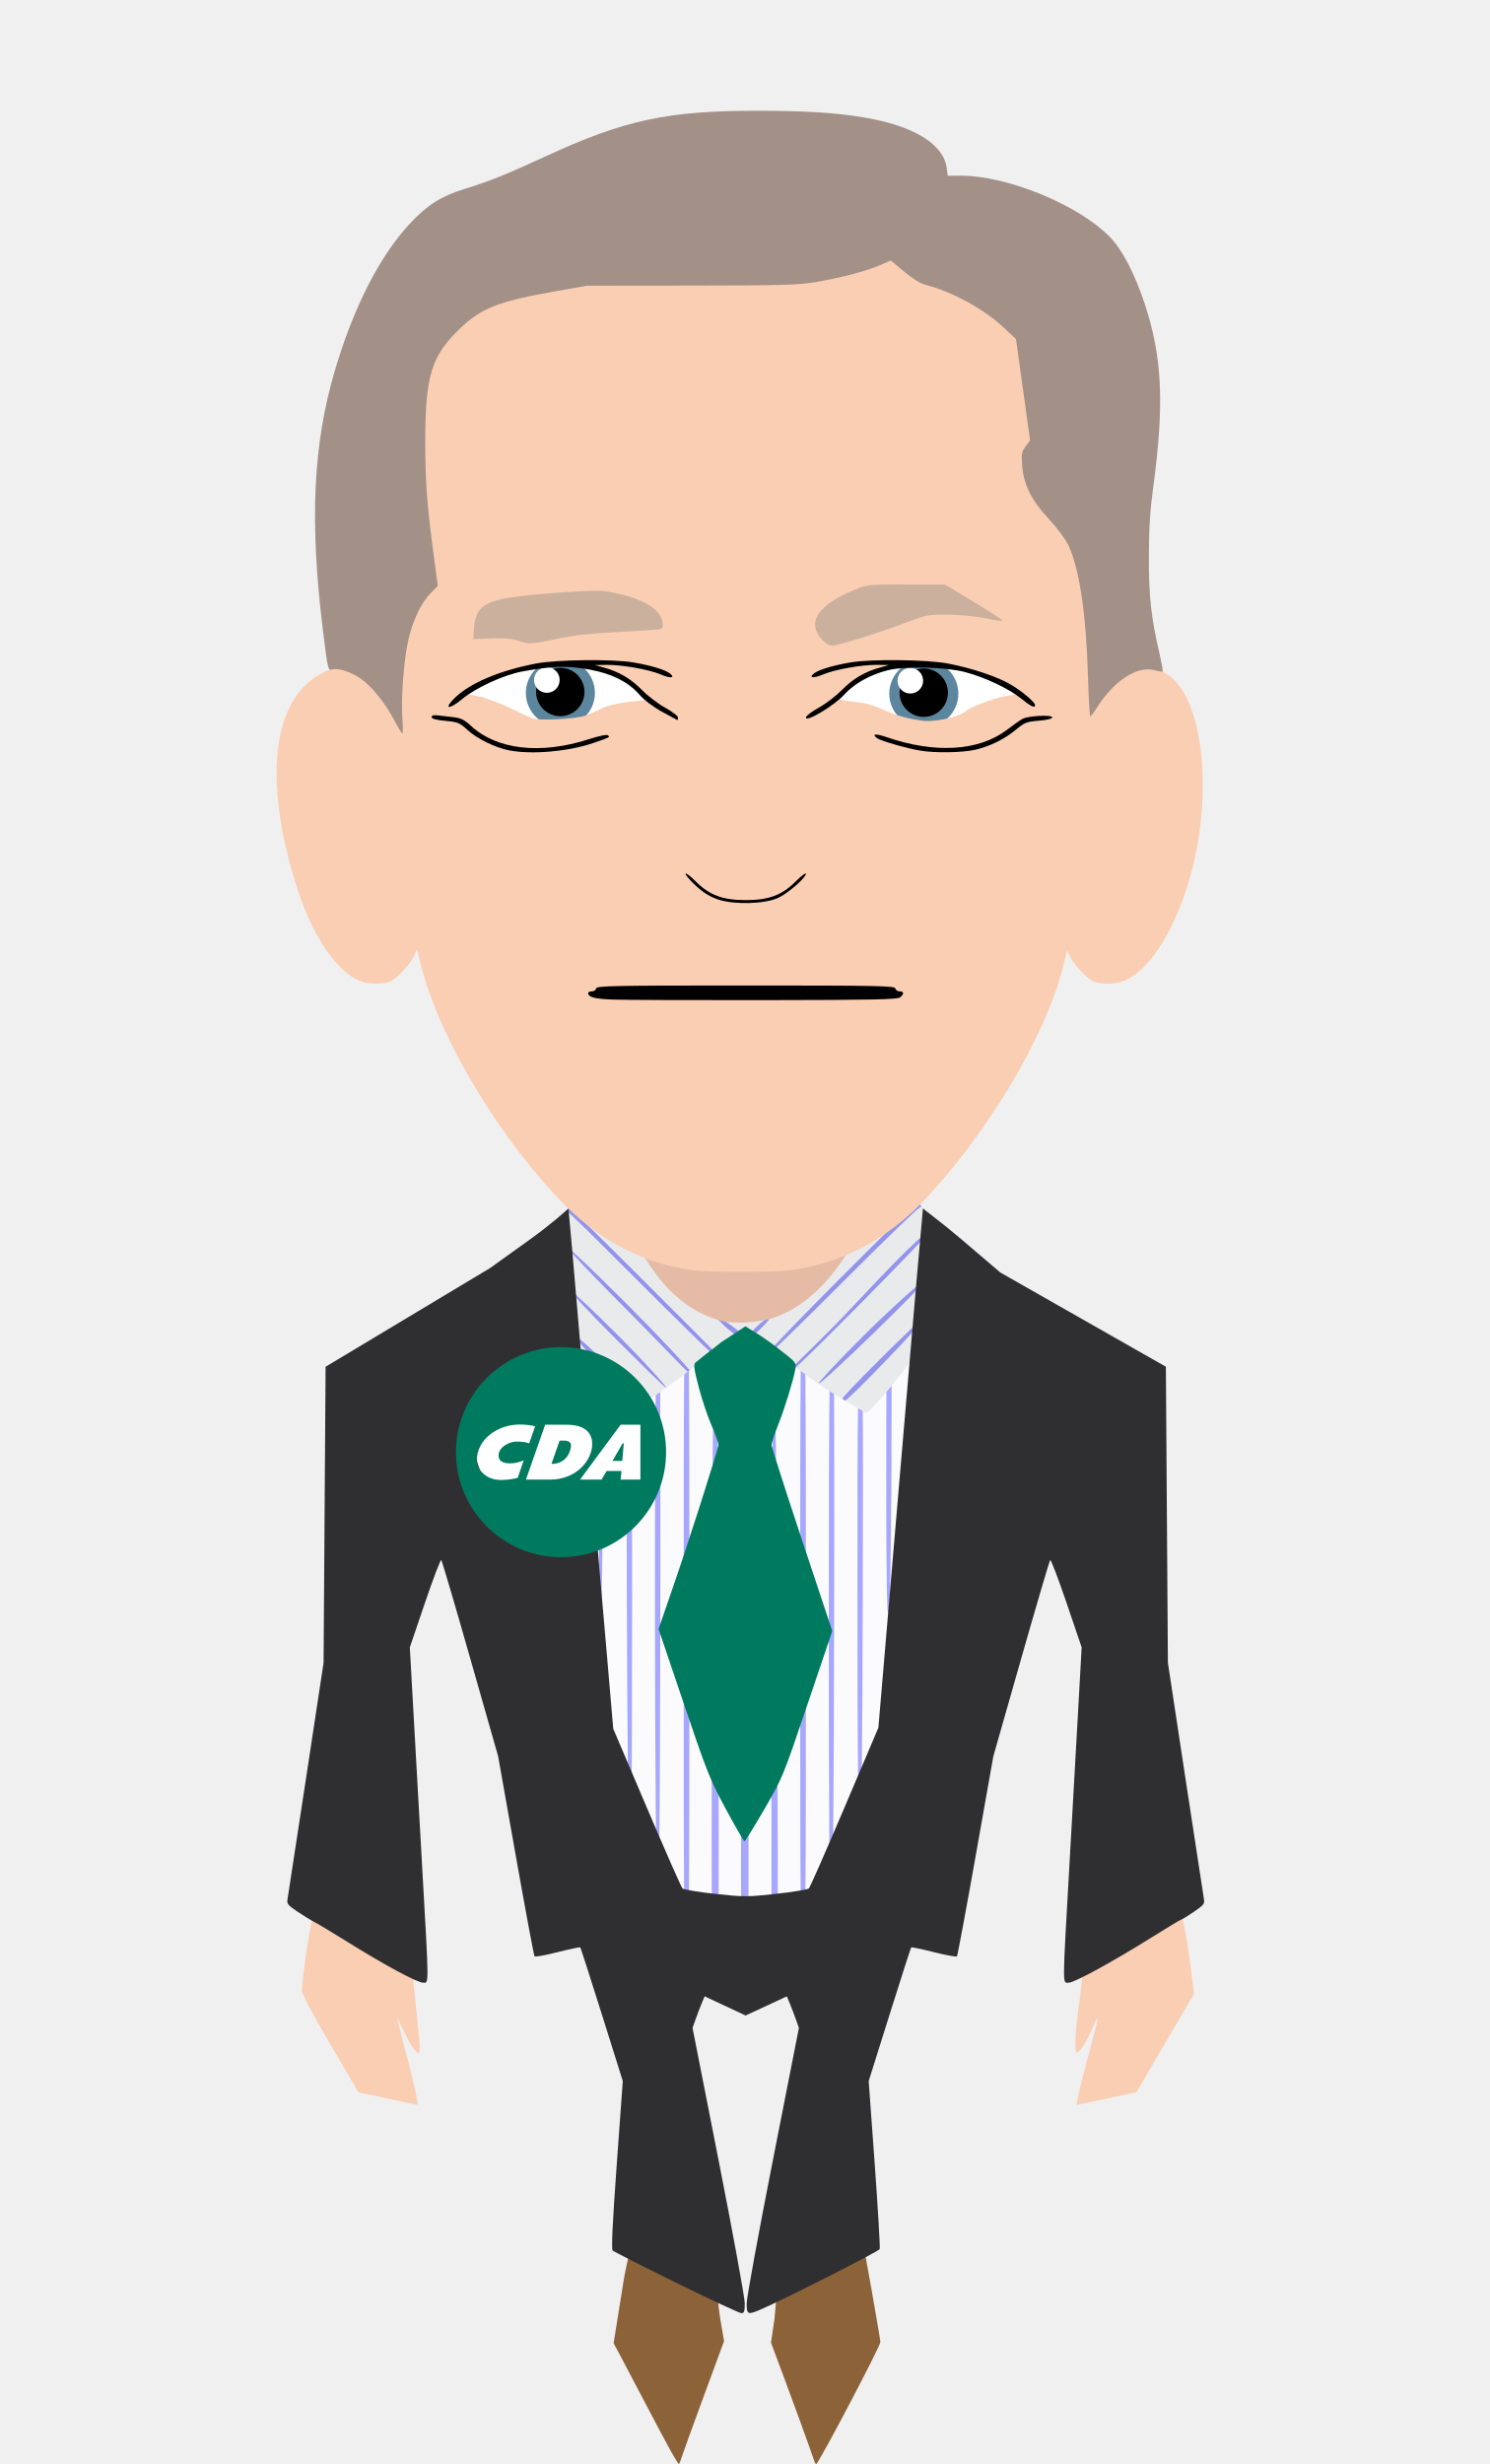
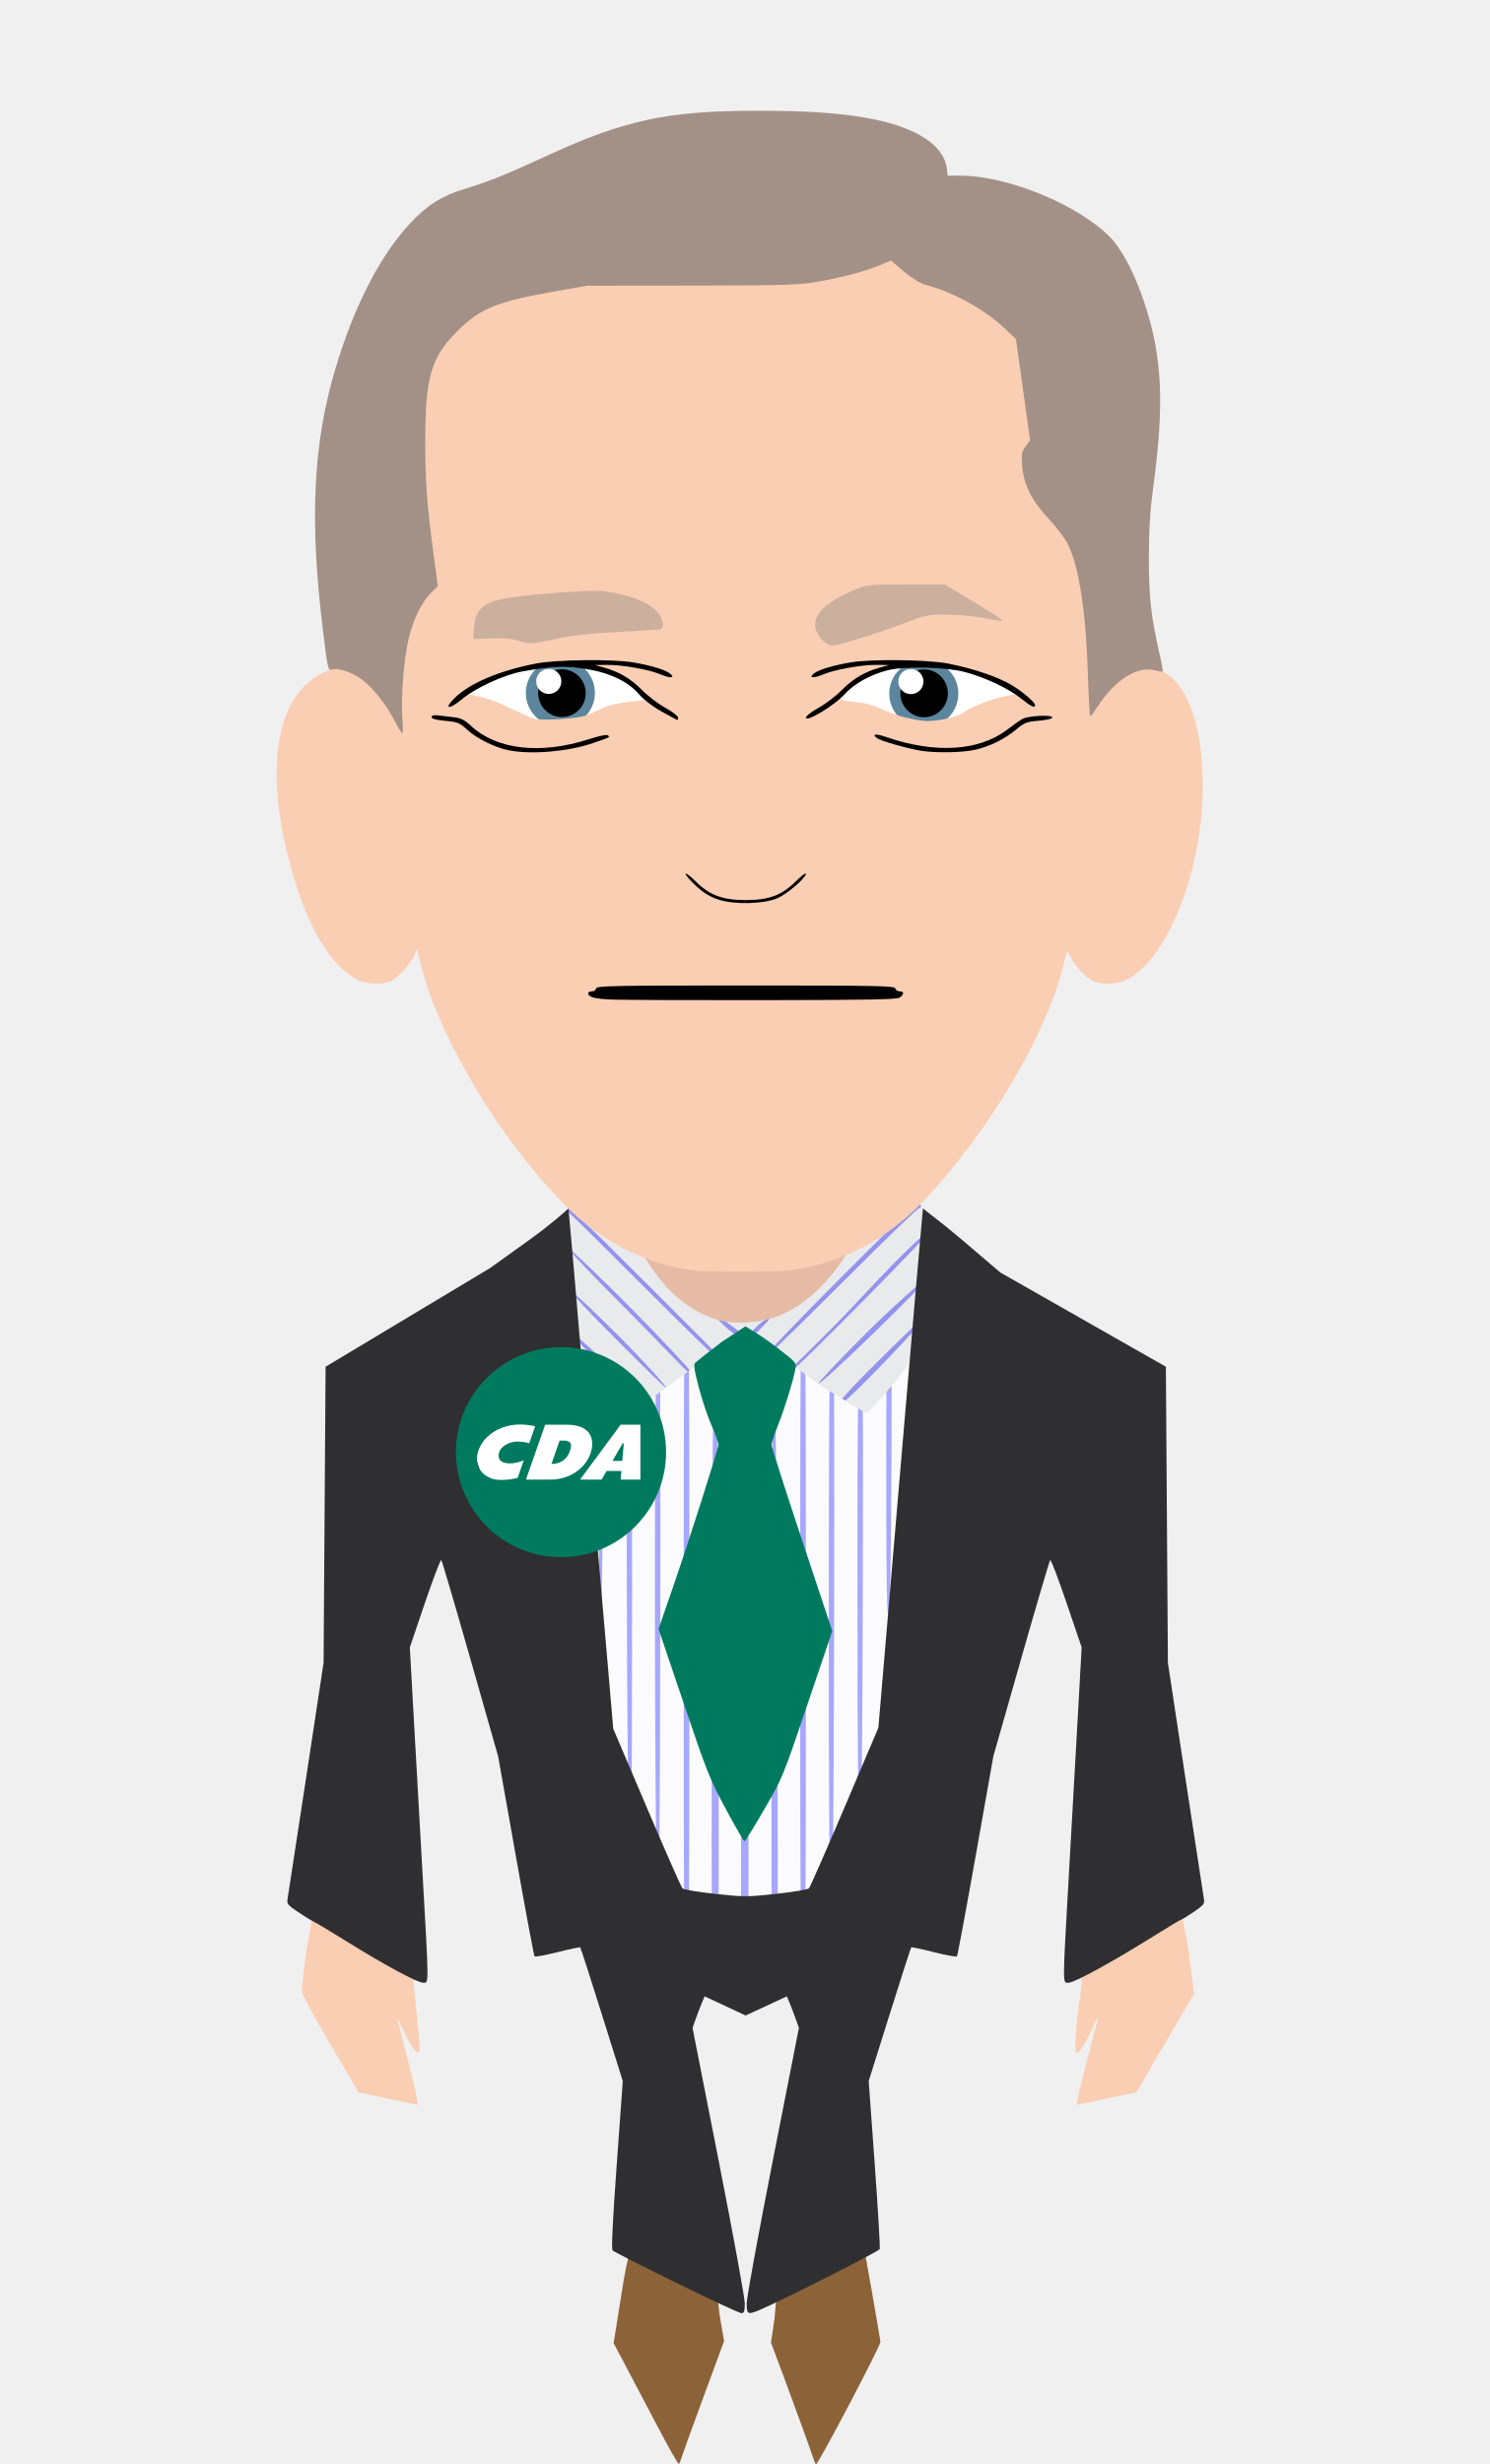
<svg xmlns="http://www.w3.org/2000/svg" version="1.1" viewBox="0 0 780 1290">
  <g id="id0:id0" transform="scale(3.7794 3.7796)">
    <path id="id0:path12" d="m93.033 339.69c-0.506-0.894-2.2-4.072-3.764-7.061-1.565-2.989-3.162-6.023-3.55-6.741l-0.705-1.306 1.311-8.214c0.54-3.387 1.344-6.136 1.385-6.182 0.066-0.075 11.231 5.628 11.476 5.862 0.055 0.052 0.331 3.567 0.615 5.223l0.516 3.011-2.762 7.489c-1.519 4.119-2.907 7.952-3.083 8.517s-0.365 1.028-0.42 1.028c-0.054 0-0.513-0.732-1.018-1.626zm19.812 1.283c-0.589-1.748-2.88-8.067-4.288-11.826l-1.742-4.651 0.48-3.244 0.48-5.361 5.793-2.994c3.556-1.838 5.831-2.87 5.893-2.674 0.219 0.7 2.512 13.829 2.512 14.183 0 0.591-8.584 16.91-8.895 16.91-0.065 0-0.169-0.154-0.233-0.343z" fill="#8c6239" stroke-width=".269" />
    <path id="id0:path14" d="m53.607 290.67-3.94-0.854-3.929-6.686c-2.314-3.938-3.926-6.962-3.921-7.356 0.004-0.368 0.391-4.334 0.859-6.873l0.851-4.617 4.018 2.541c2.21 1.398 5.255 3.204 6.766 4.013l2.749 1.472 0.469 4.734c0.411 4.149 0.829 7.297 0.492 7.297-0.457 0-1.07-0.881-2.043-2.938-0.521-1.1-0.946-1.927-0.946-1.838 0 0.09 0.695 2.827 1.544 6.084 0.887 3.4 1.422 5.911 1.257 5.897-0.158-0.013-2.06-0.408-4.227-0.878zm96.663-3.985c0.696-2.688 1.397-5.362 1.558-5.943 0.425-1.534 0.204-1.451-0.474 0.178-0.742 1.783-1.782 3.422-2.17 3.422-0.394 0-0.176-3.724 0.447-7.636l0.47-4.538 2.95-1.679c1.623-0.923 4.632-2.747 6.689-4.053l3.739-2.374 0.254 1.246c0.14 0.686 0.69 3.037 0.977 5.263l0.722 5.604-4.002 6.821-4.002 6.821-4.036 0.863c-2.22 0.475-4.115 0.869-4.212 0.877-0.097 8e-3 0.393-2.185 1.089-4.872z" fill="#faceb3" stroke-width=".266" />
    <path id="id0:path4" d="m96.31 266.15c-2.556-0.299-4.757-0.671-4.892-0.826-0.135-0.155-2.821-6.128-5.97-13.274l-5.725-12.993-2.631-30.211c-1.447-16.616-2.812-32.234-2.906-32.794-0.235-1.403 0.347 0.291 1.259 1.878 1.992 3.463 6.565 9.314 7.282 9.314 0.504 0 10.935-7.708 10.716-7.919-0.094-0.09 0.12-0.253 0.474-0.361 0.354-0.108 0.726-0.403 0.827-0.655 0.1-0.252 0.391-0.458 0.645-0.458s0.547-0.211 0.65-0.47c0.103-0.258 0.406-0.47 0.673-0.47 0.267 0 0.643-0.282 0.834-0.626 0.191-0.344 0.546-0.626 0.789-0.626 0.243 0 0.525-0.211 0.628-0.47 0.103-0.258 0.411-0.47 0.685-0.47 0.274 0 0.498-0.134 0.498-0.298s0.485-0.52 1.077-0.791c0.973-0.445 1.193-0.446 2.275-0.011 0.659 0.265 1.197 0.621 1.197 0.791 0 0.17 0.224 0.309 0.498 0.309 0.274 0 0.582 0.211 0.685 0.47 0.103 0.258 0.386 0.47 0.628 0.47s0.598 0.282 0.789 0.626c0.191 0.344 0.567 0.626 0.834 0.626 0.267 0 0.57 0.211 0.673 0.47 0.103 0.258 0.395 0.47 0.65 0.47 0.255 0 0.545 0.206 0.645 0.458 0.1 0.252 0.472 0.546 0.827 0.655 0.354 0.108 0.568 0.271 0.474 0.361-0.219 0.211 10.212 7.919 10.716 7.919 0.716 0 5.29-5.85 7.282-9.314 0.912-1.587 1.389-1.716 1.154-0.313-0.094 0.56-1.354 14.613-2.801 31.228l-2.631 30.211-5.725 12.993c-3.149 7.146-5.833 13.116-5.964 13.268-0.259 0.299-9.477 1.437-11.332 1.399-0.626-0.013-3.228-0.268-5.784-0.568z" fill="#fbfbfd" stroke-width=".319" />
    <path id="id0:path5" d="m106.89 272.57c-0.055-55.869 0.039-77.777 0.335-78.204 0.262-0.378 0.355 7.218 0.461 37.638 0.146 41.933 0.138 42.702-0.419 42.702-0.287 0-0.376-0.505-0.377-2.137zm-4.231-26.035c0-24.162 5e-3 -24.373 0.529-24.373 0.525 0 0.529 0.211 0.529 24.373 0 24.162-5e-3 24.373-0.529 24.373-0.525 0-0.529-0.211-0.529-24.373zm-4.033-14.281c0.06-33.853 0.114-38.292 0.461-37.948 0.342 0.34 0.401 5.242 0.461 38.338 0.068 37.764 0.066 37.948-0.461 37.948-0.527 0-0.529-0.184-0.461-38.338zm-3.905-5.464c0-37.986 0.048-43.216 0.397-43.563 0.352-0.35 0.397 4.482 0.397 43.169 0 38.511-0.046 43.563-0.397 43.563-0.351 0-0.397-5.008-0.397-43.169zm16.14-0.394c0-38.686 0.044-43.518 0.397-43.169 0.349 0.347 0.397 5.577 0.397 43.563 0 38.161-0.046 43.169-0.397 43.169-0.351 0-0.397-5.051-0.397-43.563zm-19.778 34.6c-0.408-1.099-0.482-73.193-0.076-73.961 0.135-0.256 0.313-0.386 0.394-0.289 0.081 0.097 0.118 17.044 0.081 37.659-0.054 30.302-0.131 37.311-0.398 36.591zm23.747-36.714c0-35.079 0.084-39.714 0.664-36.861 0.08 0.392 0.112 17.121 0.071 37.177-0.058 28.655-0.145 36.55-0.404 36.861-0.265 0.317-0.331-7.119-0.331-37.177zm-27.7 25.972c-0.118-0.218-0.247-13.75-0.288-30.071-0.066-26.459-0.03-29.675 0.331-29.675 0.36 0 0.405 3.295 0.405 30.071 0 16.539-0.053 30.071-0.117 30.071s-0.213-0.178-0.331-0.396zm31.669-29.612c0-26.833 0.044-30.134 0.405-30.134 0.361 0 0.397 3.222 0.331 29.739-0.058 23.273-0.146 29.825-0.405 30.134-0.265 0.316-0.331-5.631-0.331-29.739zm-35.564 2.785c-0.357-1.172-0.532-38.934-0.181-38.934 0.154 0 0.344 0.32 0.424 0.712 0.257 1.267 0.016 39.073-0.243 38.222zm39.549-18.571c-9e-3 -10.649 0.056-19.587 0.144-19.863 0.586-1.828 0.667 0.762 0.576 18.571-0.068 13.421-0.187 19.306-0.4 19.863-0.232 0.605-0.307-3.769-0.32-18.571z" fill="#a7a7fd" stroke-width="1.094" />
    <path id="id0:path8" d="m86.03 194.62c-1.5-1.624-5.787-8.105-5.949-8.396-0.163-0.294-6.822 2.885-4.693-5.241l1.618-11.918 1.75-1.655c-0.061 0.064 2.199-3.174 2.949-3.954l1.958-2.036 0.662-0.614c0.413-0.384 0.79 2.459 0.876 2.806 5.143 7.805 7.417 11.937 11.039 15.848 4.237 2.348 7.728 2.252 12.03 0.169 5.522-2.674 6.309-6.905 12.593-16.12 0.202-0.296 0.522-1.698 0.912-2.105l0.561-0.584 2.424 2.637c0.736 0.801 1.78 2.259 2.532 3.155l2.11 2.841 2.05 15.294c1.142 8.515-4.829 3.033-4.829 3.033-1.186 1.952-4.893 6.573-6.613 7.984l-4.874-2.928c-2.38-1.429-5.728-4.155-7.737-5.609s-3.884-2.644-4.167-2.644c-0.283 0-2.124 1.165-4.092 2.59-1.968 1.424-5.352 3.963-7.555 5.562s-4.142 2.957-4.316 2.97c-0.168-0.041-0.647-0.441-1.24-1.083z" fill="#e9eaec" stroke-width=".259" />
    <path id="id0:path3" d="m83.484 189.32c-2.555-2.572-3.553-3.614-3.553-3.916 0-0.344 1.198 0.63 4.326 3.755 4.085 4.08 4.878 5.042 4.156 5.042-0.106 0-2.57-2.505-4.929-4.88zm33.231 4.457c-0.073-0.119 1.806-2.101 4.345-4.636 3.129-3.125 7.361-7.291 7.361-6.946 0 0.473-11.049 11.982-11.351 11.799-0.355-0.215 9.2e-4 8e-5 -0.355-0.216zm-31.412-8.329c-3.493-3.485-6.281-6.45-6.195-6.589 0.086-0.139 3.053 2.644 6.593 6.186s6.725 7.086 6.592 7.168c-0.133 0.082-3.497-3.281-6.99-6.765zm28.121 6.182c-0.083-0.134 2.743-3.134 6.279-6.668 3.752-3.75 8.689-8.129 8.75-7.921 0.127 0.432-14.815 14.935-15.029 14.589zm-26.839-10.464c-4.401-4.403-8.002-8.183-8.002-8.399 0-0.217 3.691 3.296 8.202 7.805 4.511 4.51 8.849 9.191 8.758 9.253-0.263 0.177 7.71e-4 1e-3 -0.26 0.176-0.091 0.061-4.296-4.432-8.697-8.835zm23.376 8.078c0-0.11 4.222-4.009 8.574-8.672 9.142-9.795 10.154-10.104 10.154-9.886 0 0.39-18.179 18.791-18.564 18.791-0.108 0-0.164-0.123-0.164-0.233zm-21.971-12.229c-5.375-5.376-9.395-9.384-9.538-9.296 0.017 3e-3 0.326-0.305 0.379-0.436 0.036-0.089 3.746 3.526 9.276 9.055 5.53 5.529 10.774 10.712 10.774 10.822s-0.305 0.142-0.415 0.142c-0.11 0-5.102-4.911-10.476-10.287zm19.168 9.575c0-0.11 4.536-4.817 10.045-10.325 7.694-7.692 10.029-9.899 10.187-9.568 0.262 0.548 0.443 0.251-0.073 0.676-0.118-0.073-4.612 4.266-9.987 9.642s-9.862 9.775-9.972 9.775-0.2-0.09-0.2-0.2zm-6.912-3.058c-0.543-0.567-1.229-1.104-0.935-1.104 0.56 0 4.01 2.557 3.824 2.859-0.245 0.397-2.086-0.918-2.889-1.756zm3.694 1.428c-0.187-0.302 1.977-2.344 2.537-2.344 0.293 0-0.128 0.419-0.671 0.987-0.802 0.837-1.62 1.754-1.865 1.357zm-20.409-17.961c-2.946-2.823-2.619-2.545-2.256-3.045 0.065-0.09 0.479 0.217 2.244 1.999 2.906 2.935 4.755 4.847 4.474 5.127-0.055 0.055-2.425-2.128-4.462-4.082zm34.476 3.564c0-0.598 0.872-1.656 3.795-4.609 1.765-1.783 2.763-2.635 2.857-2.576 0.731 0.457-0.201 1.071-3.502 4.366-2.037 2.033-3.15 2.936-3.15 2.819zm-34.012-9.463c0.004-4e-3 0.634 0.255 0.824 0.885 0.099 0.327 0.708 1.55 0.656 1.55-0.052 0-1.905-2.036-1.855-2.083 0.398-0.367 0.002-3.7e-4 0.375-0.353zm36.429 2.333c0.195-0.676 1.784-2.706 2.067-2.447 0.82 0.75 0.428 0.504-1.026 1.871-1.068 1.005-1.206 1.148-1.042 0.576z" fill="#9293ec" />
    <path id="id0:path16" d="m93.703 316.21c-4.702-2.311-8.673-4.325-8.824-4.477-0.191-0.191-0.017-3.836 0.565-11.872l0.841-11.597-2.891-9.204c-1.59-5.062-2.94-9.253-3-9.313-0.06-0.06-1.474 0.236-3.143 0.659-1.669 0.422-3.105 0.684-3.193 0.581-0.088-0.102-1.258-6.378-2.6-13.945l-2.441-13.758-3.846-13.494c-2.115-7.422-3.929-13.584-4.031-13.694-0.102-0.11-1.124 2.565-2.273 5.946l-2.088 6.147 0.458 8.209c0.252 4.515 0.809 14.4 1.239 21.967 0.977 17.195 0.969 16.272 0.139 16.272-0.795 0-5.301-2.43-10.461-5.641-2.11-1.313-4.194-2.566-4.63-2.783-0.437-0.218-1.475-0.854-2.308-1.414-1.342-0.903-1.498-1.101-1.379-1.742 0.074-0.398 1.228-7.926 2.564-16.73l2.429-16.007 0.28-41.004 22.838-13.703 5.422-3.89c3.13-2.245 5.108-4.077 5.383-4.315 0.038 0.12 0.801 8.778 1.679 19.256s1.886 22.324 2.24 26.326c0.354 4.002 1.013 11.594 1.466 16.871l0.823 9.595 4.647 10.91c2.556 6.001 4.781 11.045 4.945 11.21 0.164 0.165 2.199 0.505 4.523 0.757 4.013 0.435 4.437 0.434 8.467-6e-3 2.333-0.255 4.372-0.595 4.53-0.757 0.158-0.161 2.389-5.235 4.956-11.274l4.668-10.98 3.052-35.851c1.679-19.718 3.084-35.961 3.121-36.081 0.141 0.178 2.465 1.84 5.396 4.339l5.329 4.544 22.932 13.048 0.28 41.005 2.429 16.007c1.336 8.804 2.49 16.333 2.564 16.73 0.12 0.642-0.039 0.841-1.43 1.786-0.861 0.585-1.639 1.063-1.73 1.063s-1.858 1.061-3.927 2.357c-5.477 3.431-10.855 6.374-11.65 6.374-0.877 0-0.883 1.019 0.099-16.272 0.43-7.567 0.987-17.452 1.239-21.967l0.458-8.209-2.088-6.147c-1.148-3.381-2.171-6.057-2.273-5.946-0.102 0.11-1.915 6.273-4.031 13.694l-3.846 13.494-2.441 13.758c-1.343 7.567-2.513 13.842-2.6 13.945-0.087 0.102-1.524-0.159-3.193-0.581-1.669-0.422-3.083-0.719-3.143-0.659-0.06 0.06-1.41 4.251-3 9.313l-2.891 9.204 0.832 11.458c0.458 6.302 0.77 11.62 0.693 11.82-0.121 0.315-13.876 7.281-16.674 8.444-1.62 0.673-1.754 0.601-1.754-0.947 0-0.755 1.628-9.645 3.618-19.756l3.618-18.384-0.439-1.236c-0.241-0.68-0.618-1.663-0.836-2.186l-0.397-0.949-5.711 2.654-5.681-2.659-0.398 0.952c-0.219 0.524-0.595 1.508-0.837 2.188l-0.439 1.236 3.618 18.384c1.99 10.111 3.618 19.002 3.618 19.756 0 1.136-0.081 1.373-0.468 1.373-0.257 0-4.315-1.891-9.017-4.201z" fill="#2f2f31" stroke-width=".265" />
    <path id="id0:path20" d="m99.943 182.96c-3.279-0.856-6.196-2.851-8.605-5.885-3.099-3.904-4.646-7.948-6.966-16.277-0.112-0.403 0.05-0.136 1.681 0.69 2.16 1.093 4.778 2.048 7.531 2.749 2.122 0.54 10.854 0.734 15.022 0.333 3.557-0.342 7.478-0.925 10.634-2.425 1.405-0.668 3.095-1.514 3.129-1.475 0.035 0.039-0.282 1.112-0.573 2.232-2.732 10.52-8.429 17.499-14.529 19.602-2.049 0.706-5.535 0.924-7.324 0.456z" fill="#e5bba5" stroke-width=".271" />
    <path id="id0:path6" d="m95.649 175.92c-6.345-0.914-12.45-4.043-17.207-8.817-9.041-9.073-17.505-23.106-20.091-33.307l-0.591-2.332-0.362 0.877c-0.444 1.075-2.209 3.033-3.196 3.543-0.948 0.49-3.166 0.482-4.358-0.017-3.206-1.339-6.384-5.968-8.543-12.442-4.131-12.387-5.05-27.022 4.4-30.673 1.278-0.494 1.817-5.075 3.134-4.524 1.43 0.597 2.411 3.224 3.845 5.555l1.296 2.106 0.002-3.693c0.003-7.423 1.456-8.084 4.053-10.364l0.842-0.739-0.323-2.116c-1.961-12.832-1.954-26.248 0.019-30.891 0.607-1.429 2.71-4.07 4.144-5.203 2.779-2.196 5.647-3.164 13.113-4.425 4.199-0.709 4.261-0.711 18.766-0.742 12.635-0.026 18.059-1.15 20.241-1.552 3.506-0.646 7.019-1.605 8.858-2.418l1.559-0.689 1.076 2.084c1.078 2.089 2.827 2.331 4.251 2.676 2.906 0.704 7.162 3.053 10.192 5.626l1.725 1.465 1.041 7.434 1.041 9.022-0.547 0.604c-0.759 0.838-0.906 1.665-0.575 3.23 0.527 2.493 1.619 4.448 3.62 6.481 2.782 2.826 3.769 5.218 4.657 11.28 0.471 3.218 0.939 5.083 0.939 8.537v2.555l0.892-1.319c1.149-1.699 2.019-4.014 3.198-4.507 1.311-0.548 3.334 4.32 4.551 4.941 5.592 2.853 7.106 17.872 2.976 30.259-2.159 6.474-5.337 11.103-8.543 12.442-1.191 0.498-3.413 0.507-4.345 0.018-0.953-0.5-2.532-2.187-3.098-3.311l-0.458-0.908-0.599 2.37c-2.409 9.528-10.4 22.929-19.248 32.276-5.039 5.323-11.378 8.653-18.306 9.617-2.376 0.33-11.725 0.324-14.041-0.01z" fill="#faceb3" />
    <path id="id0:path36" d="m100.58 250.62c-2.24-4.154-2.611-5.084-5.866-14.707l-3.475-10.273 1.74-5.03c2.436-7.039 6.514-19.8 6.54-20.461 0.012-0.303-0.407-1.513-0.93-2.688-0.524-1.175-1.32-3.544-1.769-5.263-0.678-2.592-0.757-3.184-0.465-3.46 0.194-0.183 1.832-1.472 3.641-2.864l3.274-2.154 1.567 0.967c0.559 0.345 1.522 0.98 2.94 2.072 2.522 1.941 2.576 2.005 2.417 2.879-0.297 1.637-1.469 5.432-2.39 7.742-0.501 1.256-0.908 2.506-0.905 2.78 3e-3 0.273 1.897 6.181 4.208 13.13l4.202 12.633-3.428 10.132c-3.421 10.111-3.433 10.142-5.994 14.564-1.411 2.437-2.645 4.433-2.741 4.434-0.096 2e-3 -1.251-1.993-2.566-4.431z" fill="#007a5f" stroke-width=".265" />
    <ellipse id="id0:path3873" cx="77.599" cy="199.92" rx="11.826" ry="10.727" fill="#fff" fill-rule="evenodd" />
    <g id="id0:g2" transform="matrix(.10272 0 0 .10268 63.17 186.6)" fill="#007a5f">
      <path id="id0:path1" class="st0" d="m146.2 126.1h-6.4l-11 31.5c21.1 0 26.4-18.3 26.4-25.1 0-4.5-4.4-6.4-9-6.4z" />
      <polygon id="id0:polygon1" class="st0" points="224.3 153.5 226.4 129.8 224.8 129.8 211.1 153.5" />
      <path id="id0:path2" class="st0" d="m141.7 0c-78.1 0-141.7 63.6-141.7 141.7 0 78.2 63.6 141.7 141.7 141.7 78.2 0 141.7-63.6 141.7-141.7 0.1-78.1-63.5-141.7-141.7-141.7zm-58.4 176.3c-5.2 1.5-13.9 2.9-22.8 2.9-20.7 0-32.4-15-32.4-26.1 0-29.1 28.5-48.7 57.9-48.7 7 0 15 0.9 20.8 2.4l-8 23c-3.7-1.5-10.2-2.4-17.1-2.4-9 0-24.2 6.8-24.2 19 0 7 5.5 10.4 15.5 10.4 7 0 11.8-1.5 18.4-4.1zm43.7 2.4h-32.6l25.9-74h28.9c28.1 0 34.6 14 34.6 25.8 0 21.9-21 48.2-56.8 48.2zm95.2 0 1-11.6h-20l-6.8 11.6h-29l54.7-74h26.7v74z" />
    </g>
    <rect id="id0:rect50" class="cls-1" x="62.606" y="186.66" width="30.785" height="30.785" fill="none" stroke-width=".181" />
    <path id="id0:path10" d="m73.414 99.64c-0.587-0.184-1.837-0.758-2.778-1.276-2.045-1.125-3.335-1.559-5.259-1.77-0.79-0.086-1.476-0.28-1.526-0.43-0.139-0.419 2.625-1.981 4.977-2.813 4.696-1.662 11.603-2.413 13.382-1.454 0.407 0.219 1.384 0.595 2.172 0.835 1.843 0.562 3.996 1.944 4.924 3.16 0.802 1.051 0.75 1.26-0.336 1.364-3.147 0.302-4.097 0.503-5.491 1.164-3.19 1.513-7.471 2.032-10.064 1.22zm51.737-0.039c-0.8-0.222-2.197-0.749-3.103-1.171-1.045-0.487-2.326-0.835-3.501-0.951-1.019-0.1-2.057-0.332-2.306-0.514-0.424-0.31-0.425-0.374-0.01-1.007 1.001-1.527 3.893-3.137 6.539-3.64 0.946-0.18 2.16-0.463 2.697-0.629 1.986-0.614 8.38 0.445 12.339 2.044 1.976 0.798 4.328 2.279 4.129 2.6-0.081 0.131-0.716 0.238-1.412 0.238-1.672 0-3.059 0.446-6.221 2.002-2.52 1.24-2.723 1.293-5.16 1.361-1.662 0.046-3.038-0.068-3.992-0.332z" fill="#fff" />
    <ellipse id="id0:path8077-5" cx="77.638" cy="95.981" rx="4.786" ry="4.706" fill="#5c869e" fill-rule="evenodd" stroke-width=".448" />
-     <circle id="id0:path7849-6" cx="77.625" cy="95.851" r="3.352" fill-rule="evenodd" stroke-width=".266" />
-     <circle id="id0:path7408-7" cx="75.764" cy="94.193" r="1.775" fill="#fff" fill-rule="evenodd" stroke-width=".197" />
    <ellipse id="id0:path8077-5-2" cx="127.99" cy="96.08" rx="4.786" ry="4.706" fill="#5c869e" fill-rule="evenodd" stroke-width=".448" />
-     <circle id="id0:path7849-6-4" cx="127.98" cy="95.949" r="3.352" fill-rule="evenodd" stroke-width=".266" />
-     <circle id="id0:path7408-7-8" cx="126.12" cy="94.292" r="1.775" fill="#fff" fill-rule="evenodd" stroke-width=".197" />
    <path id="id0:path11" d="m57.416 96.702v-9.393h90.225v18.786h-90.225zm74.684 2.6c0.693-0.218 1.408-0.538 1.587-0.713 0.596-0.578 3.74-1.8 5.487-2.133l1.72-0.328-2.117-1.065c-2.54-1.278-4.048-1.791-7.021-2.387-3.74-0.54-8-0.678-11.622 1.185-1.33 0.684-3.715 2.531-3.715 2.975 0 0.11 0.9 0.284 1.999 0.387 1.406 0.132 2.564 0.447 3.903 1.061 1.694 0.778 3.459 1.276 5.476 1.548 1.023 0.138 2.914-0.096 4.303-0.532zm-50.912-0.203c0.632-0.234 1.644-0.684 2.249-0.999 0.669-0.348 2.03-0.682 3.475-0.853l2.376-0.28-0.983-1.086c-1.304-1.442-3.769-2.748-6.639-3.278-1.162-0.215-7.881-1.734-14.948 2.358l-2.026 1.173 1.72 0.35c0.946 0.192 2.851 0.904 4.233 1.582 1.383 0.678 2.811 1.33 3.175 1.45 1.052 0.346 6.077 0.063 7.367-0.416z" fill="#faceb3" />
    <path id="id0:path7" d="m54.653 99.811c-1.247-2.37-3.045-4.622-4.584-5.74-1.319-0.958-3.226-1.593-4.025-1.34-0.599 0.19-0.627 0.07-1.304-5.422-1.864-15.128-1.373-25.741 1.665-36.02 2.581-8.73 6.171-15.767 10.344-20.274 2.401-2.593 4.377-3.849 7.636-4.853 3.546-1.092 5.544-1.898 11.486-4.632 10.698-4.922 16.66-6.192 29.036-6.188 6.668 0.002 10.849 0.265 14.819 0.931 6.851 1.149 10.991 3.679 11.435 6.986l0.144 1.077h1.842c6.439 0 16.267 4.039 20.599 8.466 1.739 1.777 3.431 5.015 4.844 9.267 2.446 7.363 2.746 13.919 1.17 25.527-0.422 3.11-0.579 5.637-0.589 9.525-0.015 5.493 0.295 8.317 1.478 13.446 0.296 1.283 0.49 2.381 0.431 2.44-0.059 0.059-0.545-0.014-1.081-0.161-2.443-0.675-5.65 1.408-8.076 5.244-0.391 0.618-0.782 1.124-0.869 1.125-0.087 2.61e-4 -0.23-2.47-0.319-5.49-0.256-8.733-1.19-14.979-2.724-18.221-0.39-0.823-1.558-2.389-2.675-3.583-2.431-2.6-3.527-4.794-3.723-7.45-0.117-1.593-0.06-1.901 0.485-2.639l0.617-0.835-0.979-7.019-0.979-7.019-1.727-1.612c-2.758-2.575-7.116-4.947-10.862-5.912-0.66-0.17-1.797-0.879-2.915-1.818l-1.833-1.539-1.45 0.636c-1.885 0.826-5.508 1.778-8.991 2.363-2.408 0.404-4.7 0.468-17.198 0.481l-14.42 0.015-4.101 0.72c-8.397 1.474-10.656 2.373-13.823 5.501-3.685 3.64-4.508 6.405-4.52 15.189-0.008 5.702 0.224 8.828 1.188 16.049l0.553 4.142-0.962 0.962c-1.302 1.302-2.449 3.666-3.092 6.37-0.644 2.711-1.072 8.229-0.856 11.042 0.086 1.128 0.086 2.051-1e-6 2.051-0.086 0-0.58-0.804-1.097-1.786z" fill="#a39187" />
    <path id="id0:path9" d="m70.549 103.94c-1.915-0.366-4.465-1.616-5.79-2.836-1.077-0.992-1.325-1.094-3.067-1.256-1.283-0.119-1.895-0.287-1.895-0.518 0-0.231 0.279-0.308 0.86-0.237 0.473 0.058 1.442 0.169 2.153 0.248 1.04 0.115 1.523 0.354 2.466 1.224 3.574 3.295 9.628 3.977 16.288 1.835 1.511-0.486 2.527-0.689 2.681-0.535 0.27 0.27 0.326 0.241-2.09 1.065-3.46 1.18-8.451 1.615-11.606 1.011zm56.984 0.041c-1.954-0.332-5.487-1.346-6.002-1.722-0.831-0.607-0.227-0.68 1.297-0.155 6.717 2.311 12.794 1.943 16.679-1.009 0.879-0.668 1.848-1.351 2.155-1.518 0.791-0.432 4.128-0.602 4.128-0.21 0 0.187-0.724 0.366-1.864 0.461-1.673 0.14-1.992 0.263-3.109 1.194-1.616 1.348-3.603 2.338-5.671 2.825-1.74 0.41-5.588 0.478-7.612 0.134zm-35.798-5.381c-1.286-0.71-2.499-1.637-3.221-2.463-1.468-1.678-3.76-2.821-6.775-3.378-3.141-0.581-5.086-0.529-9.372 0.249-2.553 0.463-6.473 2.267-8.382 3.857-1.826 1.521-2.572 1.345-0.945-0.223 2.121-2.044 6.145-3.744 11.189-4.726 2.831-0.551 10.605-0.646 13.484-0.164 2.325 0.389 4.351 0.987 5.031 1.484 0.905 0.662 0.201 0.788-1.153 0.205-1.625-0.699-5.42-1.374-7.551-1.343l-1.619 0.024 1.221 0.337c2.115 0.583 3.758 1.548 5.277 3.097 0.808 0.825 2.267 1.938 3.241 2.474 0.974 0.535 1.771 1.141 1.771 1.346s-0.03 0.371-0.066 0.368c-0.036-0.002-0.994-0.517-2.129-1.143zm19.922 0.798c0-0.218 0.797-0.835 1.771-1.37 0.974-0.535 2.433-1.649 3.241-2.474 1.518-1.549 3.162-2.514 5.277-3.097l1.221-0.337-1.619-0.024c-2.131-0.031-5.927 0.644-7.551 1.343-1.353 0.582-2.058 0.457-1.153-0.205 0.68-0.498 2.706-1.095 5.031-1.484 2.88-0.482 10.654-0.387 13.484 0.164 3.394 0.661 6.908 1.845 8.743 2.946 1.584 0.95 3.305 2.42 3.305 2.821 0 0.45-0.588 0.171-1.923-0.912-1.706-1.383-4.921-2.909-7.734-3.67-2.592-0.701-8.388-0.846-10.716-0.269-2.445 0.606-4.686 1.851-6.039 3.354-1.387 1.54-5.338 3.918-5.338 3.212z" />
+     <ellipse id="id0:path3873-4-1" cx="77.857" cy="96.014" rx="3.292" ry="3.312" fill-rule="evenodd" />
+     <ellipse id="id0:path3873-4-1-7" cx="76.031" cy="94.385" rx="1.744" ry="1.737" fill="#fff" fill-rule="evenodd" />
+     <ellipse id="id0:path3873-4-1-2" cx="128.03" cy="96.036" rx="3.292" ry="3.312" fill-rule="evenodd" />
+     <ellipse id="id0:path3873-4-1-7-3" cx="126.2" cy="94.408" rx="1.744" ry="1.737" fill="#fff" fill-rule="evenodd" />
  </g>
  <g id="id1:id1" transform="scale(3.7794 3.7796)">
    <path id="id1:path1" d="m113.97 88.698c-2.298-2.403-0.768-4.855 4.346-6.964 1.867-0.77 1.918-0.775 7.234-0.775h5.353l4.003 2.413c2.202 1.327 4.003 2.494 4.003 2.595s-1.042-0.038-2.315-0.307c-1.373-0.29-3.5-0.499-5.226-0.513-2.841-0.023-2.987 5e-3 -6.103 1.186-3.759 1.425-9.155 3.093-10.003 3.093-0.328 0-0.91-0.327-1.292-0.728zm-42.267 0.024c-0.812-0.264-1.978-0.356-3.666-0.291l-2.475 0.096 0.111-1.538c0.204-2.819 1.433-3.752 5.674-4.308 4.11-0.539 11.083-0.99 12.362-0.8 3.527 0.524 5.921 1.437 7.246 2.762 0.887 0.887 1.188 2.324 0.526 2.515-0.182 0.053-2.772 0.222-5.755 0.377-3.925 0.203-6.3 0.467-8.593 0.954-3.579 0.761-3.783 0.769-5.43 0.234z" fill="#cbb09e" />
  </g>
  <g id="id2:id2" transform="scale(3.7794 3.7796)">
    <path id="id2:path50" d="m84.945 138.46c-2.564-0.093-3.455-0.327-3.455-0.907 0-0.128 0.229-0.232 0.51-0.232 0.28 0 0.548-0.183 0.595-0.406 0.076-0.361 2.375-0.406 20.722-0.406 18.348 0 20.646 0.045 20.722 0.406 0.047 0.224 0.315 0.406 0.595 0.406 0.625 0 0.655 0.343 0.072 0.827-0.361 0.3-3.64 0.367-18.719 0.388-10.055 0.014-19.525-0.021-21.044-0.076zm14.619-13.842c-1.164-0.381-2.063-0.924-3.109-1.88-0.809-0.74-1.472-1.504-1.472-1.698s0.629 0.276 1.397 1.044c1.912 1.912 3.737 2.595 6.937 2.595s5.025-0.683 6.937-2.595c0.768-0.768 1.397-1.243 1.397-1.054 0 0.569-2.554 2.776-3.9 3.368-1.88 0.828-5.99 0.938-8.188 0.219z" stroke-width=".265" />
  </g>
</svg>
